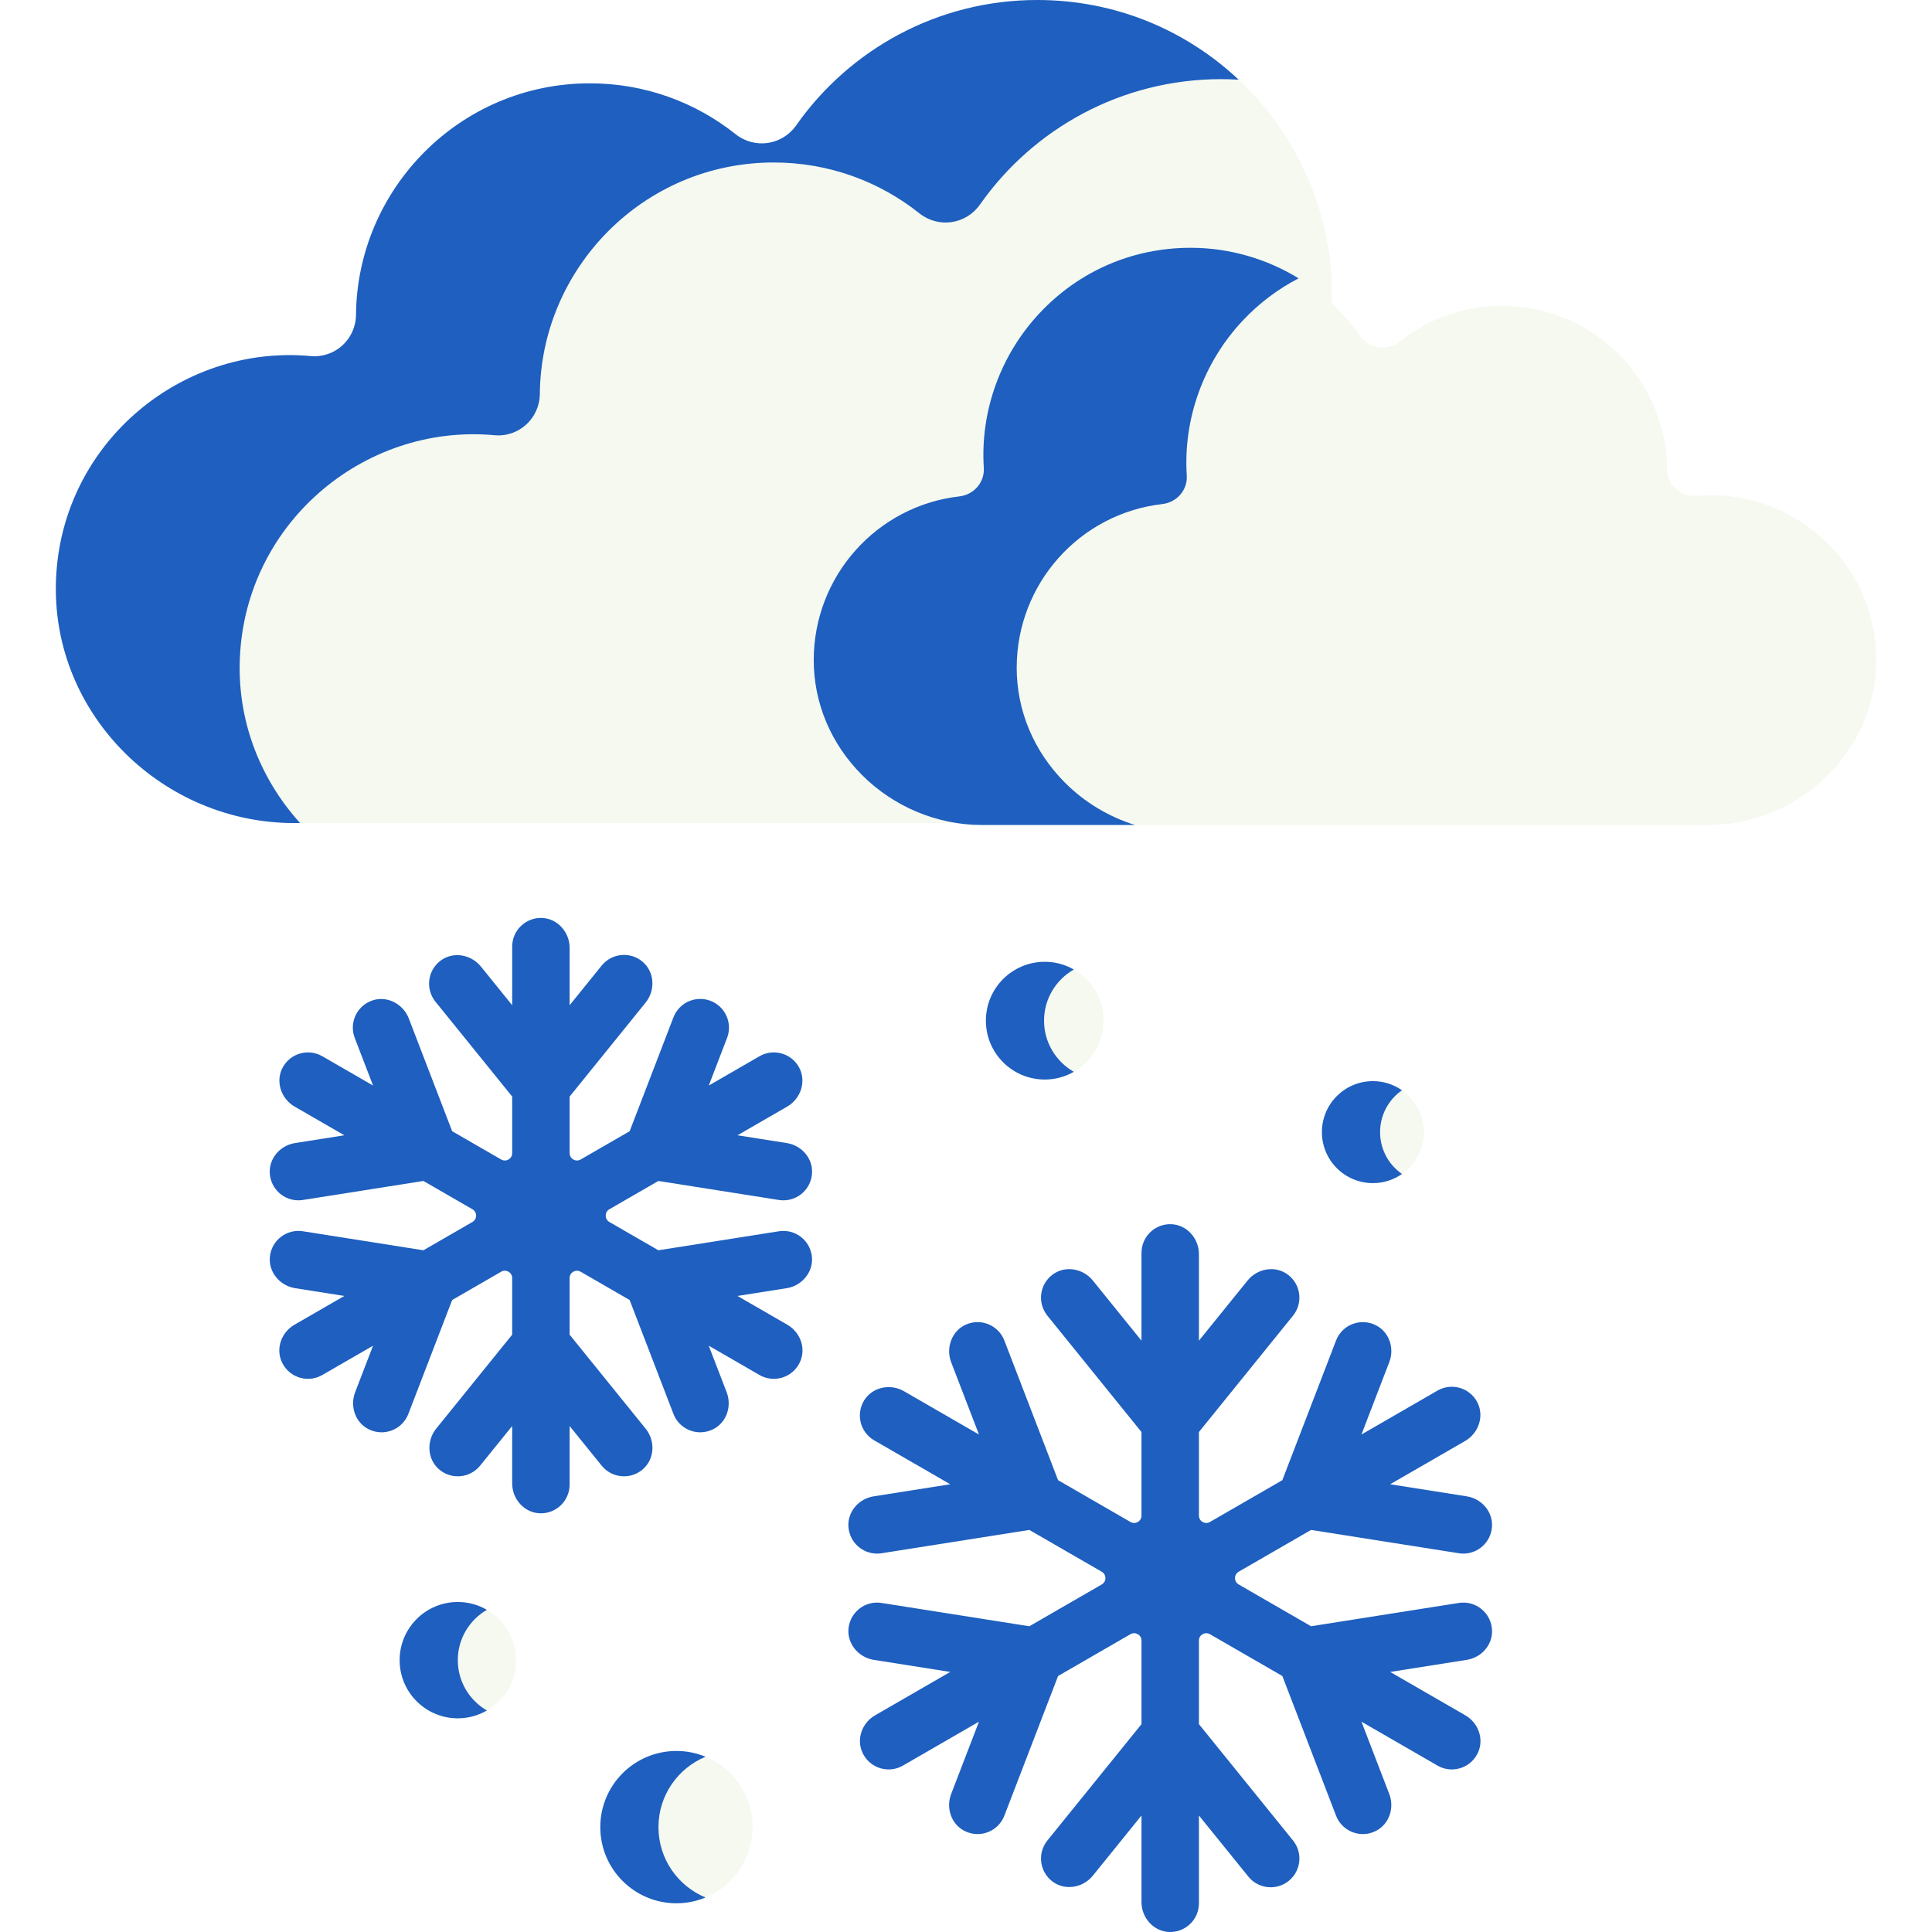
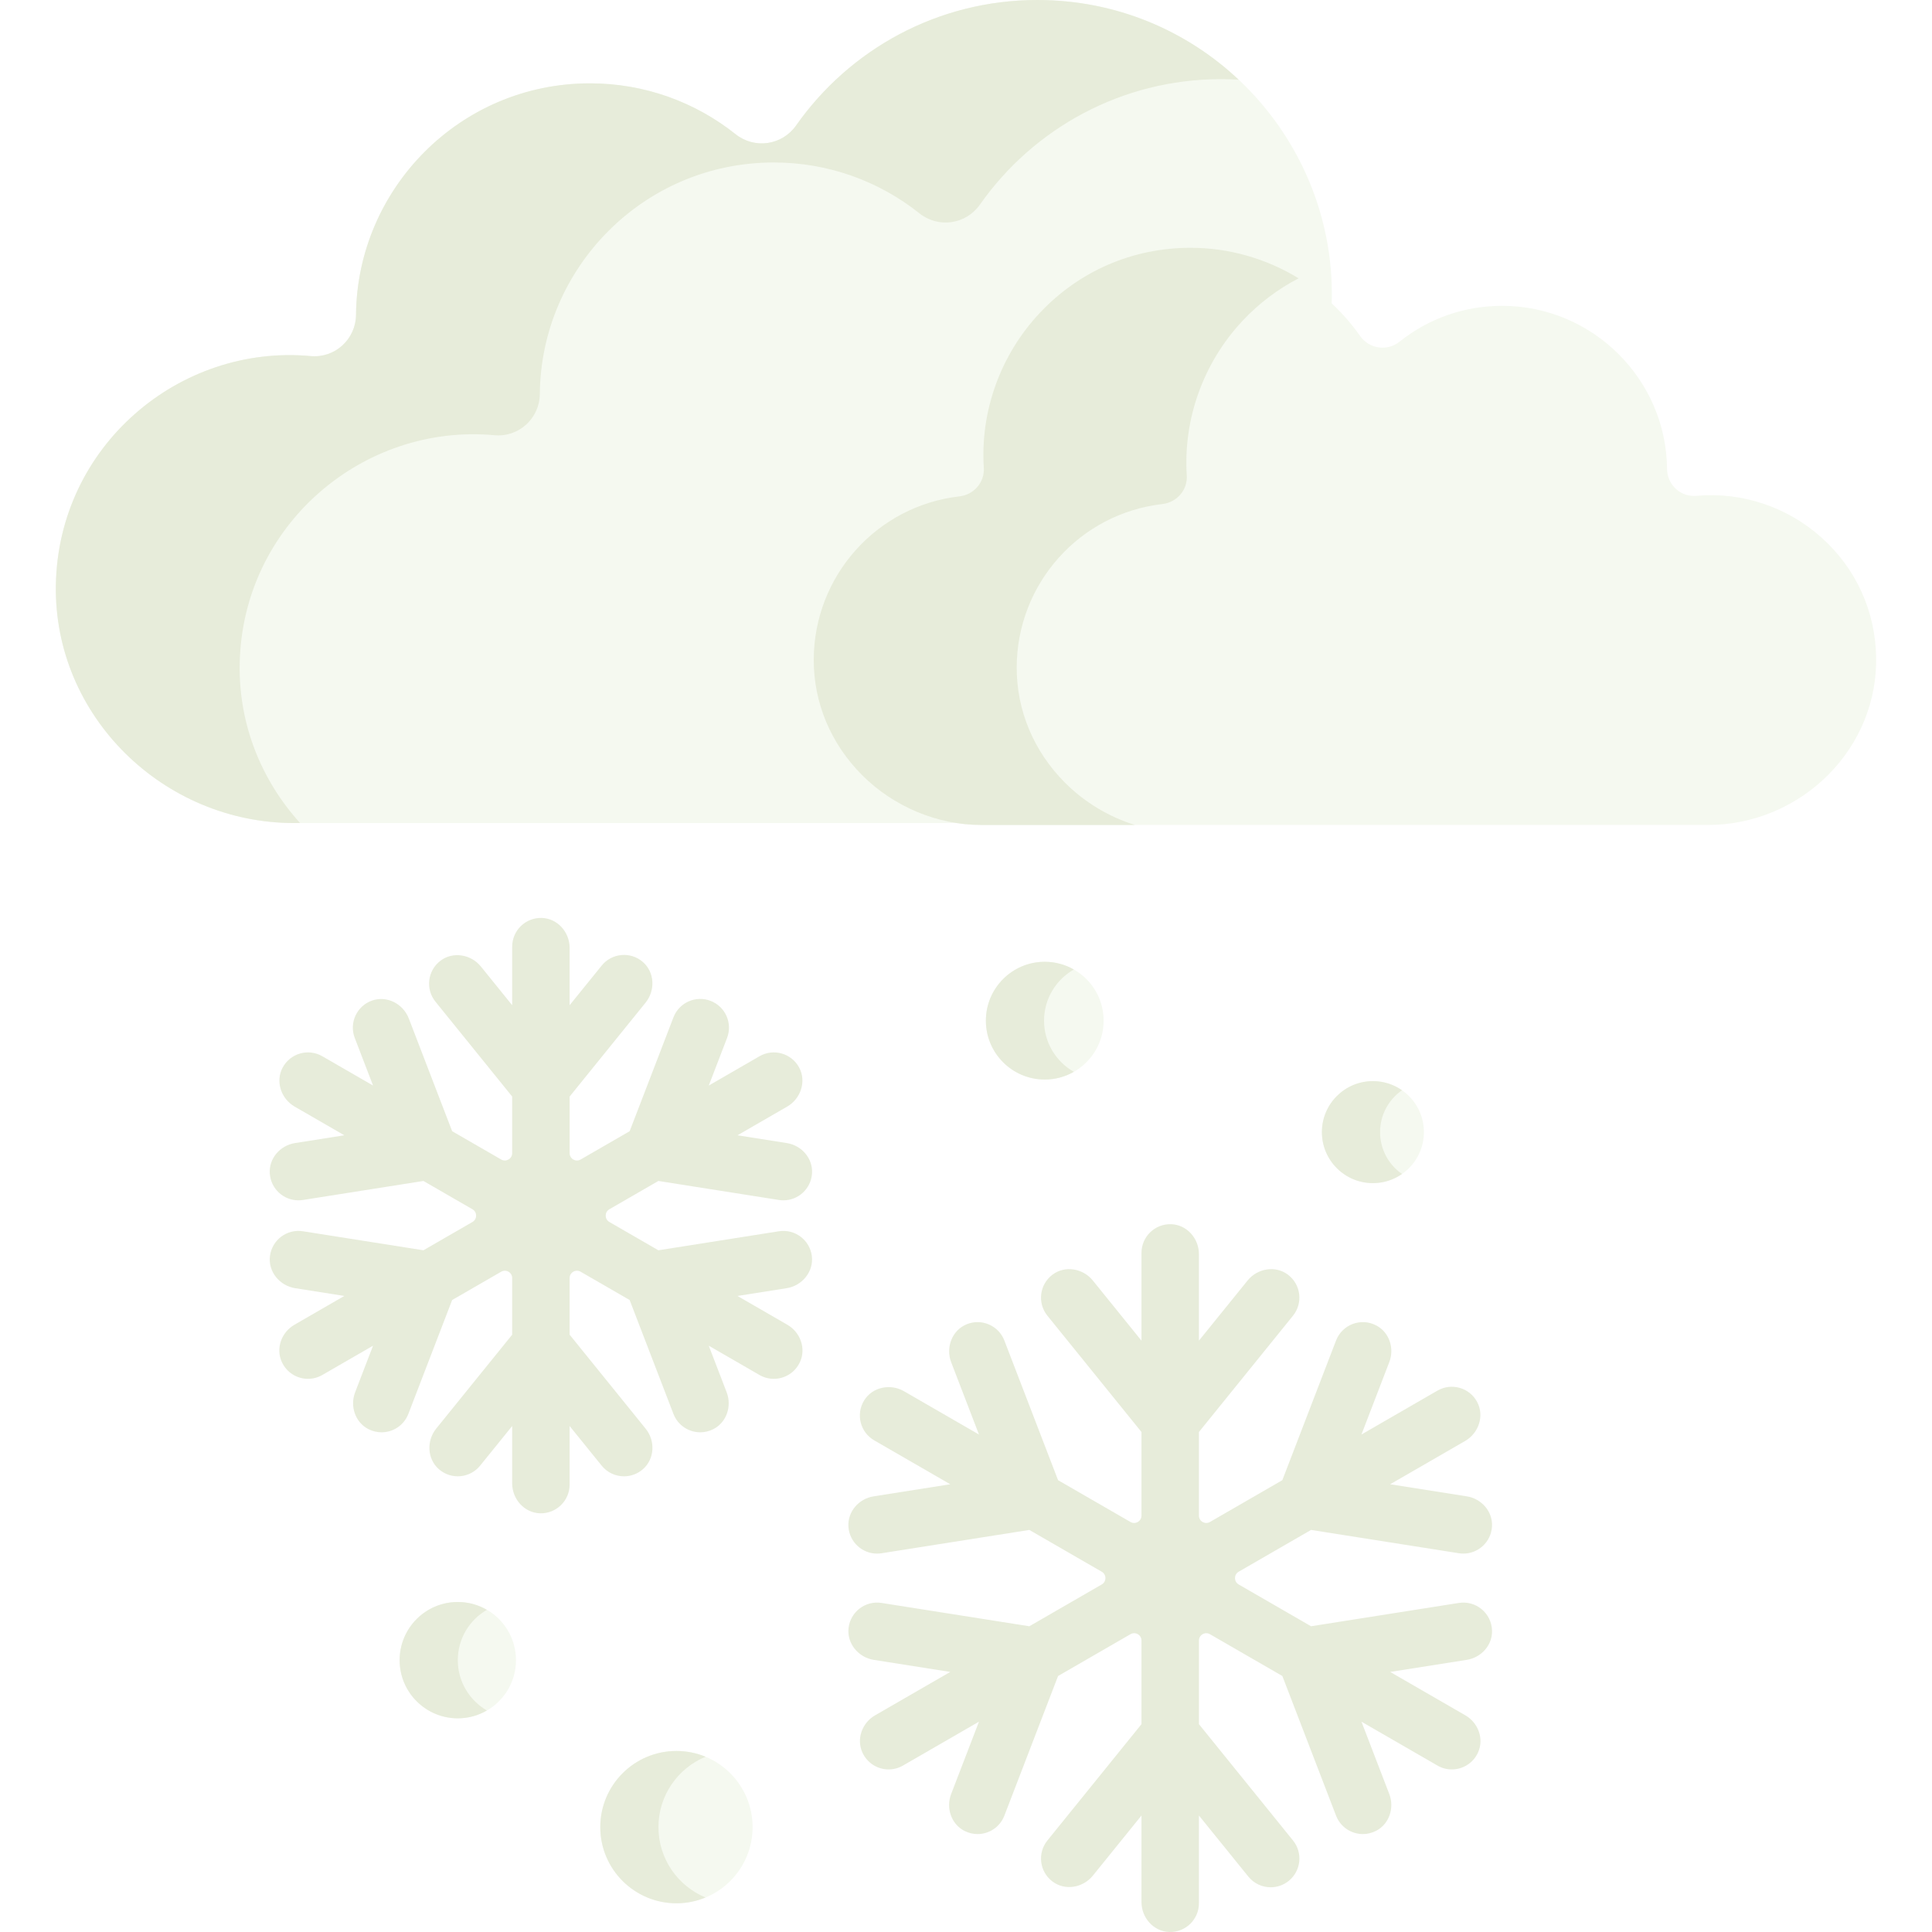
<svg xmlns="http://www.w3.org/2000/svg" fill="#24352a" id="Capa_1" enable-background="new 0 0 512 512" height="512" viewBox="0 0 512 512" width="512">
  <g>
    <path d="m216.157 174.821c.058-22.035 16.673-40.308 38.162-42.772 4.101-.47 7.173-3.98 6.908-8.1-1.979-30.753 22.448-57.775 54.285-57.775 14.489 0 27.634 5.684 37.379 14.921 1.76-43.376-32.934-81.095-77.999-81.095-26.43 0-49.785 13.138-63.906 33.237-3.713 5.286-11.01 6.337-16.063 2.313-10.586-8.428-23.991-13.465-38.574-13.465-34.63 0-61.712 28.124-62.001 61.328-.057 6.487-5.574 11.543-12.033 10.95-34.852-3.201-66.854 23.903-67.51 60.618-.621 34.719 28.425 63.137 63.15 63.137h182.148c-23.816-.001-44.009-19.482-43.946-43.297z" fill="#f5f9f0" />
-     <path d="m63.519 175.954c.657-36.715 32.659-63.818 67.51-60.617 6.459.593 11.977-4.462 12.033-10.95.289-33.203 27.371-61.328 62.001-61.328 14.583 0 27.988 5.037 38.574 13.465 5.053 4.024 12.349 2.973 16.063-2.313 14.121-20.099 37.476-33.237 63.906-33.237 1.564 0 3.112.056 4.651.145-13.834-13.009-32.481-21.119-53.365-21.119-26.43 0-49.785 13.138-63.906 33.237-3.713 5.286-11.01 6.337-16.063 2.313-10.586-8.428-23.991-13.465-38.574-13.465-34.63 0-61.712 28.125-62.001 61.328-.056 6.487-5.574 11.543-12.033 10.95-34.852-3.201-66.854 23.903-67.51 60.618-.621 34.719 28.425 63.137 63.15 63.137h1.576c-10.154-11.202-16.301-25.998-16.012-42.164z" fill="#1e5fbf" />
-     <g fill="#1e5fbf">
+     <path d="m63.519 175.954c.657-36.715 32.659-63.818 67.51-60.617 6.459.593 11.977-4.462 12.033-10.95.289-33.203 27.371-61.328 62.001-61.328 14.583 0 27.988 5.037 38.574 13.465 5.053 4.024 12.349 2.973 16.063-2.313 14.121-20.099 37.476-33.237 63.906-33.237 1.564 0 3.112.056 4.651.145-13.834-13.009-32.481-21.119-53.365-21.119-26.43 0-49.785 13.138-63.906 33.237-3.713 5.286-11.01 6.337-16.063 2.313-10.586-8.428-23.991-13.465-38.574-13.465-34.63 0-61.712 28.125-62.001 61.328-.056 6.487-5.574 11.543-12.033 10.95-34.852-3.201-66.854 23.903-67.51 60.618-.621 34.719 28.425 63.137 63.15 63.137h1.576c-10.154-11.202-16.301-25.998-16.012-42.164z" fill="#e7ecda" />
+     <g fill="#e7ecda">
      <path d="m395.406 432.115c-.144-4.679-4.324-8.027-8.797-7.32l-39.164 6.178-19.187-11.078c-1.298-.749-1.298-2.622 0-3.371l19.187-11.078 39.164 6.179c.402.063.801.094 1.196.094 3.901 0 7.304-3.006 7.586-7.112.274-3.976-2.735-7.439-6.672-8.06l-20.31-3.205 19.868-11.471c3.61-2.084 5.151-6.684 3.175-10.354-2.044-3.797-6.803-5.129-10.51-2.989l-20.145 11.631 7.383-19.2c1.389-3.613.03-7.832-3.381-9.662-4.125-2.214-9.11-.268-10.735 3.959l-14.231 37.006-19.187 11.078c-1.298.749-2.919-.187-2.919-1.685v-22.155l24.933-30.828c2.692-3.329 2.117-8.238-1.316-10.849-3.317-2.523-8.1-1.717-10.721 1.524l-12.896 15.945v-22.942c0-4.168-3.212-7.802-7.377-7.927-4.311-.129-7.846 3.327-7.846 7.608v23.261l-12.896-15.945c-2.621-3.241-7.404-4.046-10.721-1.524-3.433 2.611-4.008 7.52-1.316 10.849l24.933 30.828v22.155c0 1.498-1.622 2.434-2.919 1.685l-19.187-11.078-14.231-37.006c-1.536-3.997-6.078-5.953-10.054-4.284-3.843 1.613-5.535 6.157-4.039 10.047l7.36 19.14-19.868-11.471c-3.609-2.084-8.363-1.12-10.554 2.426-2.267 3.669-1.042 8.458 2.666 10.598l20.145 11.631-20.31 3.205c-3.938.621-6.946 4.085-6.671 8.062.283 4.105 3.685 7.111 7.586 7.111.394 0 .794-.031 1.196-.094l39.164-6.179 19.187 11.078c1.298.749 1.298 2.622 0 3.371l-19.187 11.078-39.164-6.178c-4.235-.672-8.196 2.287-8.738 6.568-.523 4.133 2.565 7.869 6.68 8.519l20.258 3.196-19.928 11.505c-3.413 1.97-4.981 6.212-3.368 9.807 1.296 2.889 4.087 4.523 6.964 4.523 1.291 0 2.6-.329 3.799-1.021l20.145-11.631-7.372 19.17c-1.415 3.679.009 7.98 3.52 9.771 1.128.575 2.316.843 3.479.843 3.058 0 5.943-1.856 7.106-4.882l14.231-37.007 19.187-11.078c1.298-.749 2.919.187 2.919 1.685v22.155l-24.933 30.828c-2.692 3.329-2.117 8.238 1.316 10.849 3.317 2.523 8.1 1.717 10.721-1.524l12.896-15.945v22.942c0 4.168 3.212 7.802 7.377 7.927 4.31.129 7.846-3.327 7.846-7.608v-23.261l13.097 16.193c1.504 1.86 3.704 2.826 5.923 2.826 1.681 0 3.373-.555 4.782-1.694 3.269-2.644 3.775-7.436 1.132-10.705l-24.933-30.828v-22.155c0-1.498 1.622-2.434 2.919-1.685l19.187 11.078 14.231 37.007c1.163 3.025 4.047 4.882 7.106 4.882 1.163 0 2.351-.268 3.479-.843 3.511-1.791 4.935-6.093 3.52-9.771l-7.372-19.17 20.145 11.631c1.199.692 2.507 1.021 3.799 1.021 2.878 0 5.669-1.635 6.965-4.524 1.612-3.595.043-7.835-3.369-9.805l-19.928-11.506 20.32-3.206c3.819-.606 6.793-3.891 6.674-7.759z" />
      <path d="m161.489 320.466 12.989-7.499 31.934 5.038c.402.063.801.094 1.196.094 3.901 0 7.304-3.006 7.586-7.112.274-3.976-2.735-7.439-6.672-8.06l-13.08-2.064 13.166-7.601c3.61-2.084 5.151-6.682 3.176-10.353-2.044-3.798-6.804-5.131-10.511-2.99l-13.442 7.76 4.848-12.607c1.508-3.924-.449-8.328-4.373-9.836-3.922-1.511-8.328.448-9.836 4.372l-11.604 30.175-12.989 7.499c-1.298.749-2.919-.187-2.919-1.685v-14.998l20.13-24.889c2.62-3.239 2.41-8.083-.749-10.8-3.269-2.813-8.194-2.351-10.888.979l-8.494 10.502v-15.202c0-4.168-3.212-7.802-7.377-7.927-4.311-.129-7.846 3.327-7.846 7.608v15.521l-8.294-10.255c-2.621-3.241-7.404-4.046-10.721-1.524-3.433 2.611-4.008 7.52-1.316 10.849l20.331 25.137v14.998c0 1.498-1.622 2.434-2.919 1.685l-12.989-7.499-11.489-29.876c-1.496-3.89-5.798-6.13-9.731-4.752-4.07 1.426-6.128 5.92-4.592 9.917l4.848 12.608-13.442-7.761c-3.708-2.141-8.469-.807-10.512 2.991-1.974 3.67-.432 8.269 3.177 10.353l13.164 7.6-13.08 2.064c-3.938.621-6.946 4.085-6.671 8.062.283 4.105 3.685 7.111 7.586 7.111.394 0 .794-.031 1.196-.094l31.934-5.038 12.989 7.499c1.298.749 1.298 2.622 0 3.371l-12.989 7.499-31.934-5.038c-4.233-.671-8.196 2.287-8.738 6.567-.524 4.133 2.564 7.87 6.68 8.519l13.028 2.056-13.225 7.635c-3.412 1.97-4.981 6.212-3.368 9.807 1.296 2.889 4.087 4.523 6.964 4.523 1.291 0 2.6-.329 3.799-1.021l13.442-7.761-4.748 12.346c-1.414 3.676.011 7.972 3.519 9.762 1.129.576 2.319.845 3.483.845 3.058 0 5.943-1.856 7.106-4.882l11.604-30.176 12.988-7.499c1.298-.749 2.919.187 2.919 1.685v14.999l-20.13 24.888c-2.62 3.24-2.41 8.083.748 10.801 3.269 2.813 8.194 2.352 10.887-.979l8.494-10.502v15.202c0 4.168 3.212 7.802 7.377 7.927 4.31.129 7.846-3.327 7.846-7.608v-15.521l8.494 10.502c1.504 1.86 3.704 2.826 5.923 2.826 1.775-.001 3.56-.618 5.013-1.888 3.112-2.722 3.325-7.512.725-10.727l-20.155-24.92v-14.999c0-1.498 1.622-2.434 2.919-1.685l12.989 7.499 11.604 30.176c1.164 3.025 4.048 4.882 7.106 4.882 1.165 0 2.354-.269 3.483-.845 3.508-1.79 4.933-6.086 3.519-9.762l-4.748-12.346 13.442 7.761c1.199.692 2.507 1.021 3.799 1.021 2.878 0 5.669-1.635 6.965-4.524 1.612-3.595.043-7.835-3.369-9.805l-13.225-7.636 13.027-2.055c4.118-.65 7.207-4.39 6.68-8.526-.546-4.277-4.509-7.226-8.737-6.561l-31.934 5.038-12.989-7.499c-1.294-.751-1.294-2.623.003-3.372z" />
    </g>
    <g fill="#f5f9f0">
      <circle cx="276.87" cy="270.486" r="15.601" />
      <circle cx="363.834" cy="300.024" r="13.514" />
      <circle cx="121.323" cy="439.958" r="15.415" />
      <circle cx="179.265" cy="484.207" r="20.181" />
    </g>
-     <path d="m276.684 270.486c0-5.81 3.183-10.869 7.894-13.554-2.275-1.297-4.901-2.047-7.707-2.047-8.616 0-15.601 6.985-15.601 15.601s6.985 15.601 15.601 15.601c2.806 0 5.432-.751 7.707-2.047-4.711-2.685-7.894-7.744-7.894-13.554z" fill="#1e5fbf" />
-     <path d="m365.735 300.024c0-4.596 2.3-8.651 5.806-11.092-2.187-1.523-4.84-2.421-7.707-2.421-7.463 0-13.514 6.05-13.514 13.513s6.05 13.514 13.514 13.514c2.867 0 5.52-.899 7.707-2.421-3.506-2.442-5.806-6.496-5.806-11.093z" fill="#1e5fbf" />
-     <path d="m121.323 439.958c0-5.702 3.104-10.669 7.707-13.335-2.269-1.314-4.896-2.079-7.707-2.079-8.513 0-15.415 6.901-15.415 15.415 0 8.513 6.901 15.414 15.415 15.414 2.811 0 5.438-.765 7.707-2.079-4.602-2.667-7.707-7.634-7.707-13.336z" fill="#1e5fbf" />
-     <path d="m174.498 484.207c0-8.415 5.154-15.62 12.474-18.649-2.375-.983-4.976-1.532-7.707-1.532-11.146 0-20.181 9.035-20.181 20.181s9.035 20.181 20.181 20.181c2.731 0 5.332-.549 7.707-1.532-7.32-3.028-12.474-10.234-12.474-18.649z" fill="#1e5fbf" />
+     <path d="m276.684 270.486c0-5.81 3.183-10.869 7.894-13.554-2.275-1.297-4.901-2.047-7.707-2.047-8.616 0-15.601 6.985-15.601 15.601s6.985 15.601 15.601 15.601c2.806 0 5.432-.751 7.707-2.047-4.711-2.685-7.894-7.744-7.894-13.554z" fill="#e7ecda" />
+     <path d="m365.735 300.024c0-4.596 2.3-8.651 5.806-11.092-2.187-1.523-4.84-2.421-7.707-2.421-7.463 0-13.514 6.05-13.514 13.513s6.05 13.514 13.514 13.514c2.867 0 5.52-.899 7.707-2.421-3.506-2.442-5.806-6.496-5.806-11.093z" fill="#e7ecda" />
+     <path d="m121.323 439.958c0-5.702 3.104-10.669 7.707-13.335-2.269-1.314-4.896-2.079-7.707-2.079-8.513 0-15.415 6.901-15.415 15.415 0 8.513 6.901 15.414 15.415 15.414 2.811 0 5.438-.765 7.707-2.079-4.602-2.667-7.707-7.634-7.707-13.336z" fill="#e7ecda" />
+     <path d="m174.498 484.207c0-8.415 5.154-15.62 12.474-18.649-2.375-.983-4.976-1.532-7.707-1.532-11.146 0-20.181 9.035-20.181 20.181s9.035 20.181 20.181 20.181c2.731 0 5.332-.549 7.707-1.532-7.32-3.028-12.474-10.234-12.474-18.649z" fill="#e7ecda" />
    <path d="m482.714 142.453c-9.064-8.122-21.126-12.15-33.099-11.051-2.017.183-3.955-.459-5.453-1.814-1.492-1.349-2.358-3.286-2.376-5.313-.207-23.834-19.81-43.224-43.698-43.224-9.988 0-19.388 3.282-27.187 9.491-1.591 1.268-3.565 1.806-5.555 1.521-1.992-.287-3.733-1.362-4.903-3.028-10.281-14.633-27.078-23.369-44.933-23.369-15.329 0-29.535 6.148-40.004 17.312-10.363 11.052-15.754 25.997-14.788 41.004.245 3.798-2.592 7.12-6.458 7.563-21.953 2.516-38.553 21.12-38.611 43.274-.03 11.41 4.51 22.263 12.784 30.558 8.396 8.418 19.939 13.246 31.669 13.246h192.597c11.919 0 23.575-4.908 31.981-13.465 8.279-8.429 12.724-19.45 12.517-31.033-.218-12.25-5.362-23.498-14.483-31.672z" fill="#f5f9f0" />
    <g>
-       <path d="m282.221 207.408c-8.274-8.295-12.814-19.148-12.784-30.558.059-22.154 16.658-40.758 38.611-43.274 3.867-.444 6.703-3.766 6.458-7.563-.965-15.007 4.425-29.952 14.788-41.004 4.362-4.652 9.381-8.419 14.852-11.247-8.514-5.21-18.397-8.095-28.636-8.095-15.329 0-29.535 6.148-40.004 17.312-10.363 11.052-15.754 25.997-14.788 41.004.245 3.798-2.592 7.12-6.458 7.563-21.953 2.516-38.553 21.12-38.611 43.274-.03 11.41 4.51 22.263 12.784 30.558 8.396 8.418 19.939 13.246 31.669 13.246h40.653c-6.917-2.164-13.33-5.999-18.534-11.216z" fill="#1e5fbf" />
+       <path d="m282.221 207.408c-8.274-8.295-12.814-19.148-12.784-30.558.059-22.154 16.658-40.758 38.611-43.274 3.867-.444 6.703-3.766 6.458-7.563-.965-15.007 4.425-29.952 14.788-41.004 4.362-4.652 9.381-8.419 14.852-11.247-8.514-5.21-18.397-8.095-28.636-8.095-15.329 0-29.535 6.148-40.004 17.312-10.363 11.052-15.754 25.997-14.788 41.004.245 3.798-2.592 7.12-6.458 7.563-21.953 2.516-38.553 21.12-38.611 43.274-.03 11.41 4.51 22.263 12.784 30.558 8.396 8.418 19.939 13.246 31.669 13.246h40.653c-6.917-2.164-13.33-5.999-18.534-11.216z" fill="#e7ecda" />
    </g>
  </g>
</svg>
